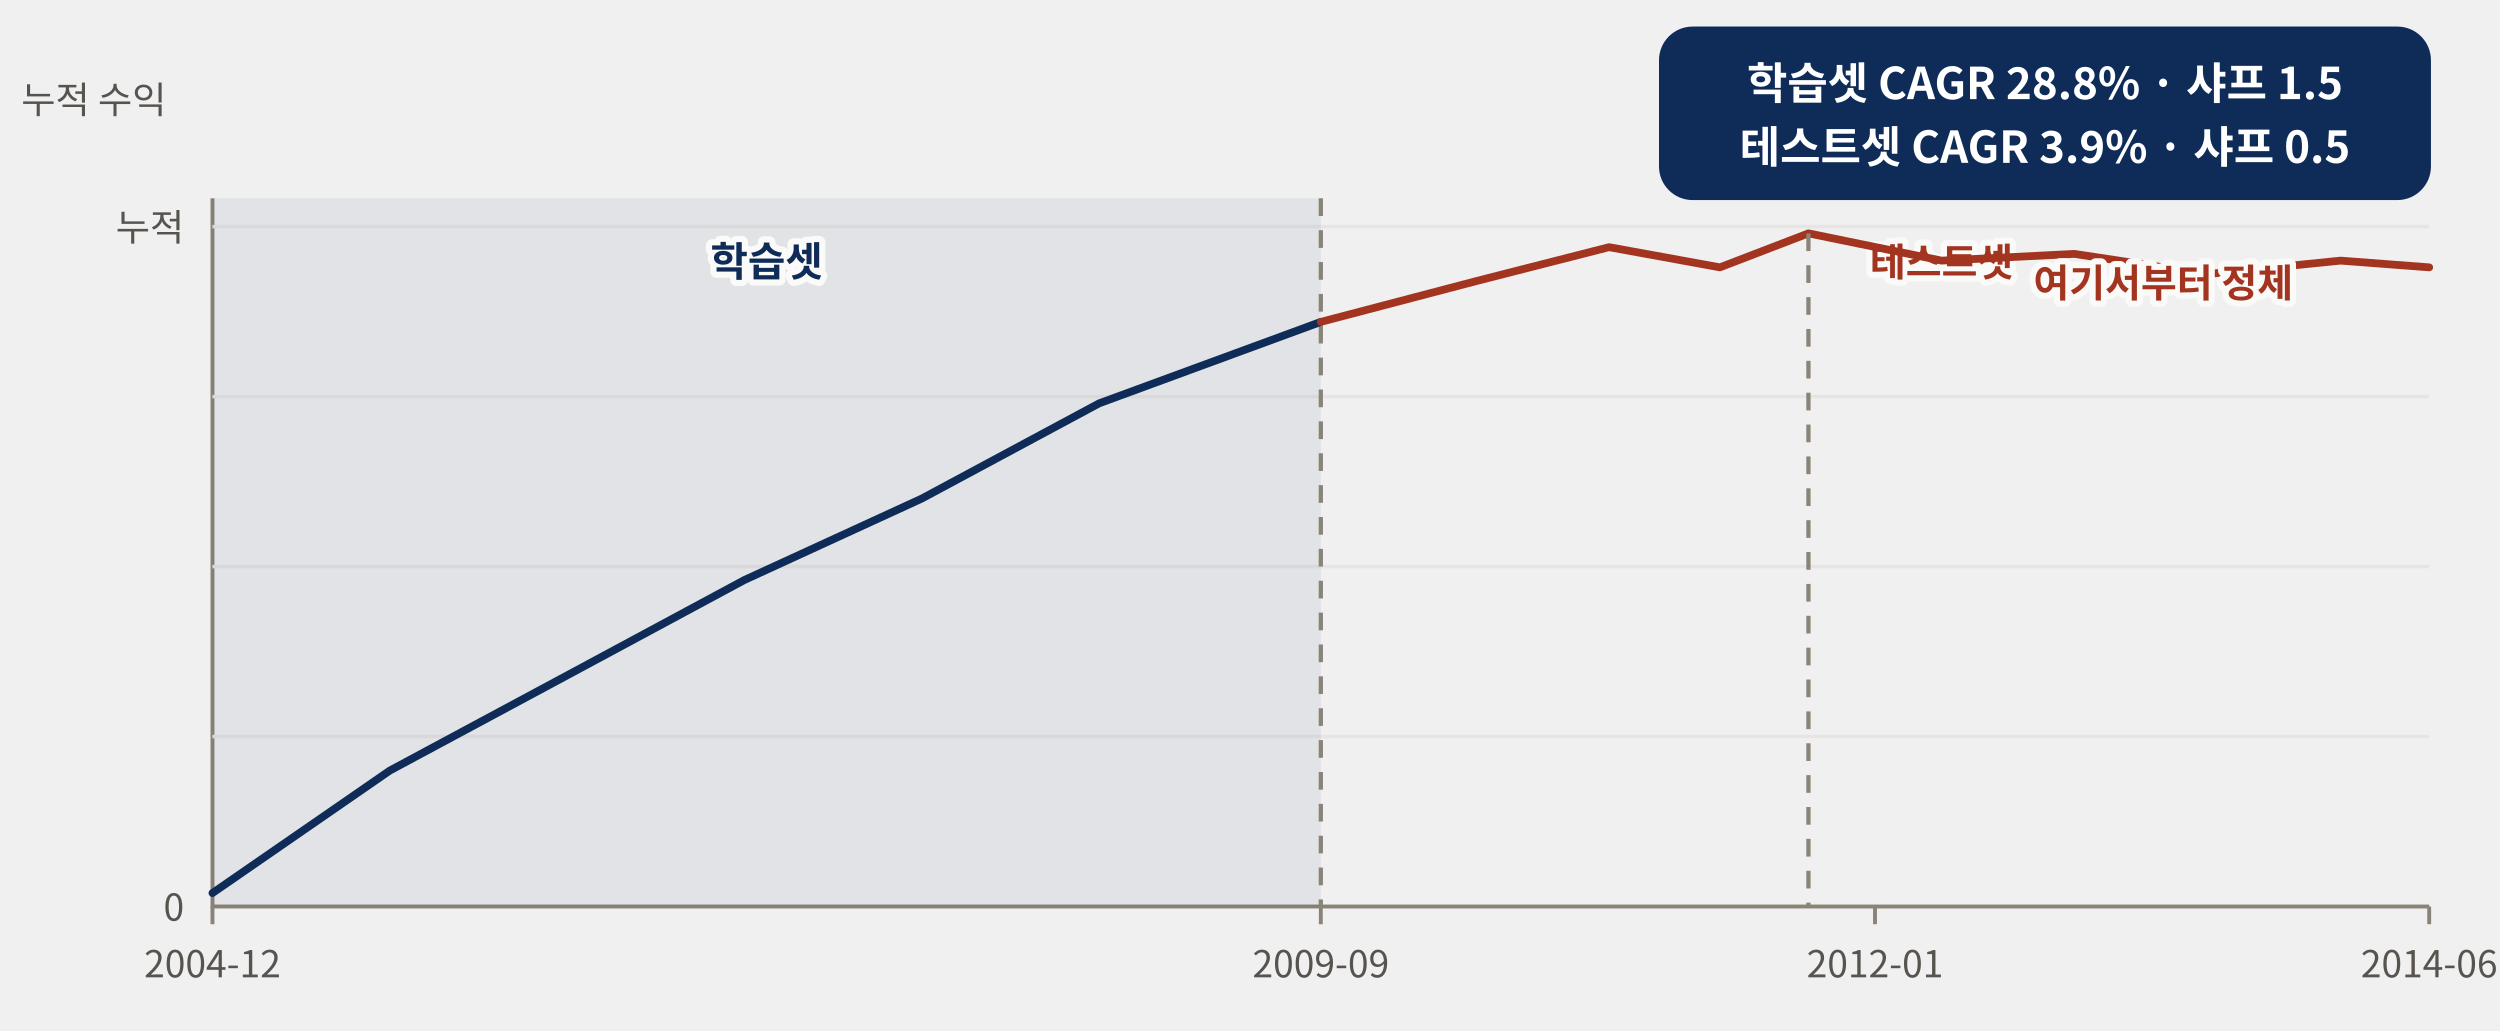
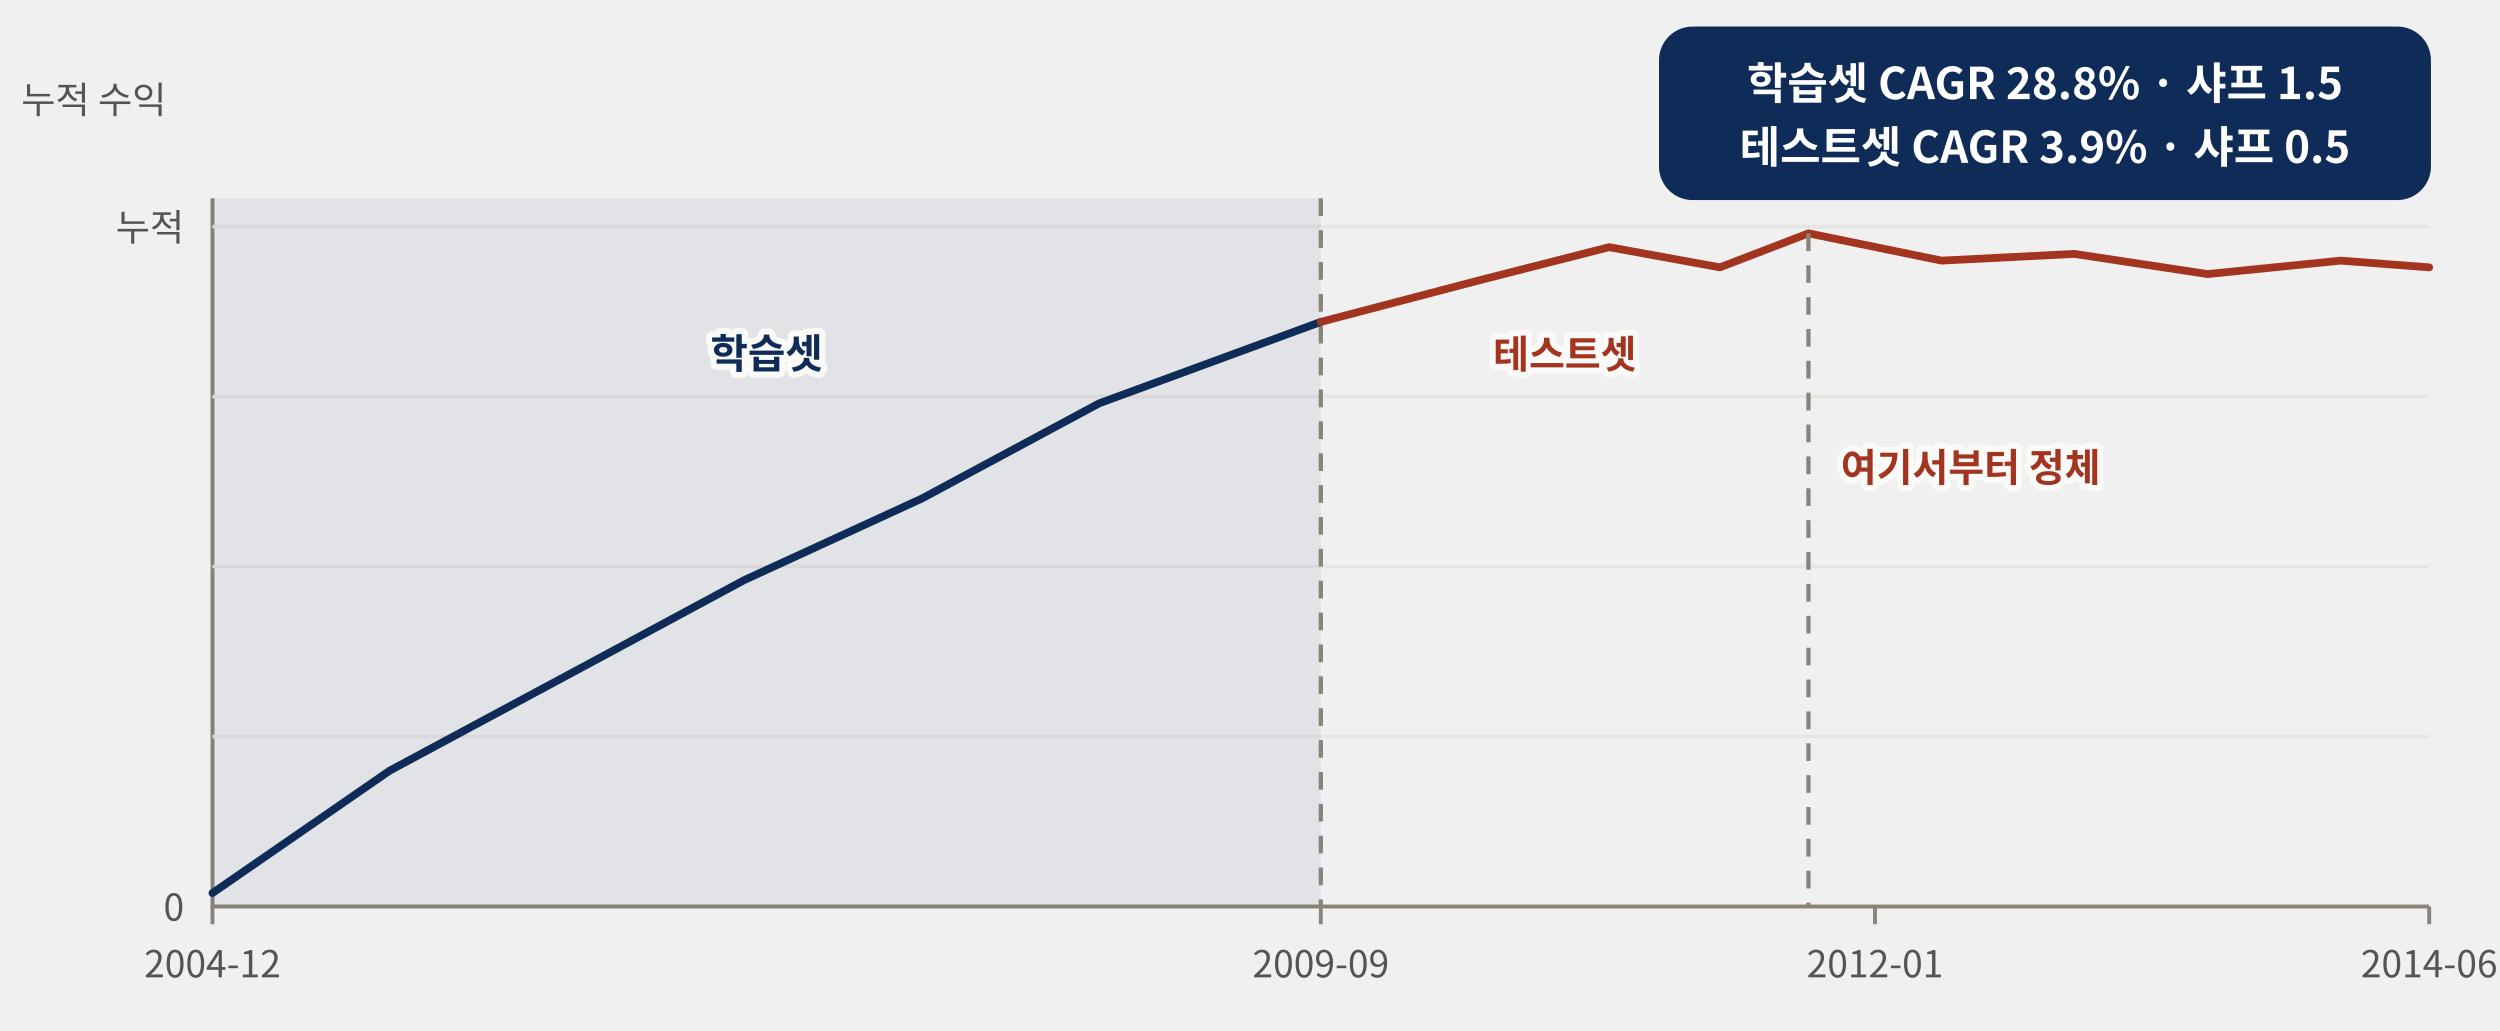
<svg xmlns="http://www.w3.org/2000/svg" viewBox="14 -6 706 291" font-family="Noto Sans CJK KR,Apple SD Gothic Neo,Malgun Gothic,Noto Sans KR,NanumGothic,Inter,system-ui,sans-serif" role="img">
  <defs>
    <marker id="ah" markerWidth="9" markerHeight="9" refX="7" refY="3" orient="auto">
      <path d="M0,0 L7,3 L0,6 Z" fill="#0F2C59" />
    </marker>
    <marker id="ahr" markerWidth="9" markerHeight="9" refX="7" refY="3" orient="auto">
      <path d="M0,0 L7,3 L0,6 Z" fill="#A3341F" />
    </marker>
    <marker id="ahg" markerWidth="9" markerHeight="9" refX="7" refY="3" orient="auto">
      <path d="M0,0 L7,3 L0,6 Z" fill="#1B6B3A" />
    </marker>
    <style>
      .t{fill:#0F0F10;font-size:13px;font-weight:700;text-anchor:middle}
      .tl{fill:#0F0F10;font-size:12.5px;font-weight:700;text-anchor:start}
      .s{fill:#57534E;font-size:10.5px;text-anchor:middle}
      .sl{fill:#57534E;font-size:10.5px;text-anchor:start}
      .sr{fill:#57534E;font-size:10.5px;text-anchor:end}
      .lab{fill:#0F2C59;font-size:11.5px;font-weight:700;text-anchor:middle}
      .labl{fill:#0F2C59;font-size:11.5px;font-weight:700;text-anchor:start}
      .box{fill:#fff;stroke:#0F2C59;stroke-width:1.4}
      .key{fill:#0F2C59;stroke:#0F2C59}
      .tk{fill:#fff;font-size:13px;font-weight:700;text-anchor:middle}
      .sk{fill:#C7D2E6;font-size:10.5px;text-anchor:middle}
      .good{fill:#E8F1EA;stroke:#1B6B3A;stroke-width:1.4}
      .goodt{fill:#1B6B3A;font-size:11px;font-weight:700;text-anchor:middle}
      .warn{fill:#FBEFEA;stroke:#A3341F;stroke-width:1.4}
      .warnt{fill:#A3341F;font-size:11px;font-weight:700;text-anchor:middle}
      .muted{fill:#F3F1EC;stroke:#8A8377;stroke-width:1.3}
      .mutedt{fill:#6B6357;font-size:10.5px;font-weight:700;text-anchor:middle}
      .a{stroke:#0F2C59;stroke-width:1.4;fill:none;marker-end:url(#ah)}
      .ar{stroke:#A3341F;stroke-width:1.4;fill:none;marker-end:url(#ahr)}
      .ag{stroke:#1B6B3A;stroke-width:1.4;fill:none;marker-end:url(#ahg)}
      .plain{stroke:#0F2C59;stroke-width:1.3;fill:none}
      .axis{stroke:#8A8377;stroke-width:1.1;fill:none}
      .grid{stroke:#E7E5E4;stroke-width:1;fill:none}
      .ln{stroke:#0F2C59;stroke-width:2.2;fill:none;stroke-linejoin:round;stroke-linecap:round}
      .lnr{stroke:#A3341F;stroke-width:2.2;fill:none;stroke-linejoin:round;stroke-linecap:round}
      .lng{stroke:#1B6B3A;stroke-width:2.2;fill:none;stroke-linejoin:round;stroke-linecap:round}
      .lnthin{stroke:#9AA9C4;stroke-width:1.1;fill:none;stroke-linejoin:round}
      .dash{stroke:#8A8377;stroke-width:1.2;fill:none;stroke-dasharray:5 4}
      .band{fill:#0F2C59;opacity:.07}
      .bandr{fill:#A3341F;opacity:.09}
      .edge{fill:none;stroke:#0F2C59;stroke-width:1.3}
      .halo{paint-order:stroke fill;stroke:#FAFAF9;stroke-width:3.5px;stroke-linejoin:round}
      .an-s{text-anchor:start}
      .an-m{text-anchor:middle}
      .an-e{text-anchor:end}
    </style>
  </defs>
  <text class="sl" x="20" y="26">누적 수익</text>
  <rect class="key" x="483.0" y="2" width="217.0" height="48" rx="9" />
  <text class="tk an-m" x="591.5" y="22" style="font-size:12.4px">학습셋 CAGR 28.8% · 샤프 1.5</text>
  <text class="tk an-m" x="591.5" y="40" style="font-size:12.4px">테스트셋 CAGR 3.9% · 샤프 0.5</text>
  <path class="axis" d="M74,50 V250 H700" />
  <path class="grid" d="M74,202.0 H700" />
  <path class="grid" d="M74,154.0 H700" />
  <path class="grid" d="M74,106.0 H700" />
  <path class="grid" d="M74,58.0 H700" />
  <text class="sr an-e" x="66" y="254">0</text>
  <text class="sr an-e" x="66" y="62.0">누적</text>
  <path class="axis" d="M74.0,250 v5" />
  <text class="s an-m" x="74.0" y="270">2004-12</text>
  <path class="axis" d="M387.0,250 v5" />
  <text class="s an-m" x="387.0" y="270">2009-09</text>
  <path class="axis" d="M543.5,250 v5" />
  <text class="s an-m" x="543.5" y="270">2012-01</text>
  <path class="axis" d="M700.0,250 v5" />
  <text class="s an-m" x="700.0" y="270">2014-06</text>
  <rect class="band" x="74" y="50" width="313.0" height="200.0" />
  <path class="dash" d="M387.0,50 V250" />
-   <text class="lab an-m halo" x="230.5" y="72">학습셋</text>
-   <text class="warnt an-m halo" x="562.3" y="72">테스트셋</text>
+   <text class="lab an-m halo" x="230.5" y="98">학습셋</text>
+   <text class="warnt an-m halo" x="455.9" y="98">테스트셋</text>
  <path class="ln" d="M74.0,246.2 L124.1,211.6 L174.2,184.7 L224.2,157.8 L274.3,134.8 L324.4,107.9 L387.0,84.9" />
  <path class="lnr" d="M387.0,84.9 L430.8,73.4 L468.4,63.8 L499.7,69.5 L524.7,59.9 L562.3,67.6 L599.8,65.7 L637.4,71.4 L675.0,67.6 L700.0,69.5" />
  <path class="dash" d="M524.7,59.9 V250" />
-   <text class="warnt an-m halo" x="624.9" y="77.9">여기서부터 정체</text>
+   <text class="warnt an-m halo" x="570.5" y="130">여기서부터 정체</text>
</svg>
